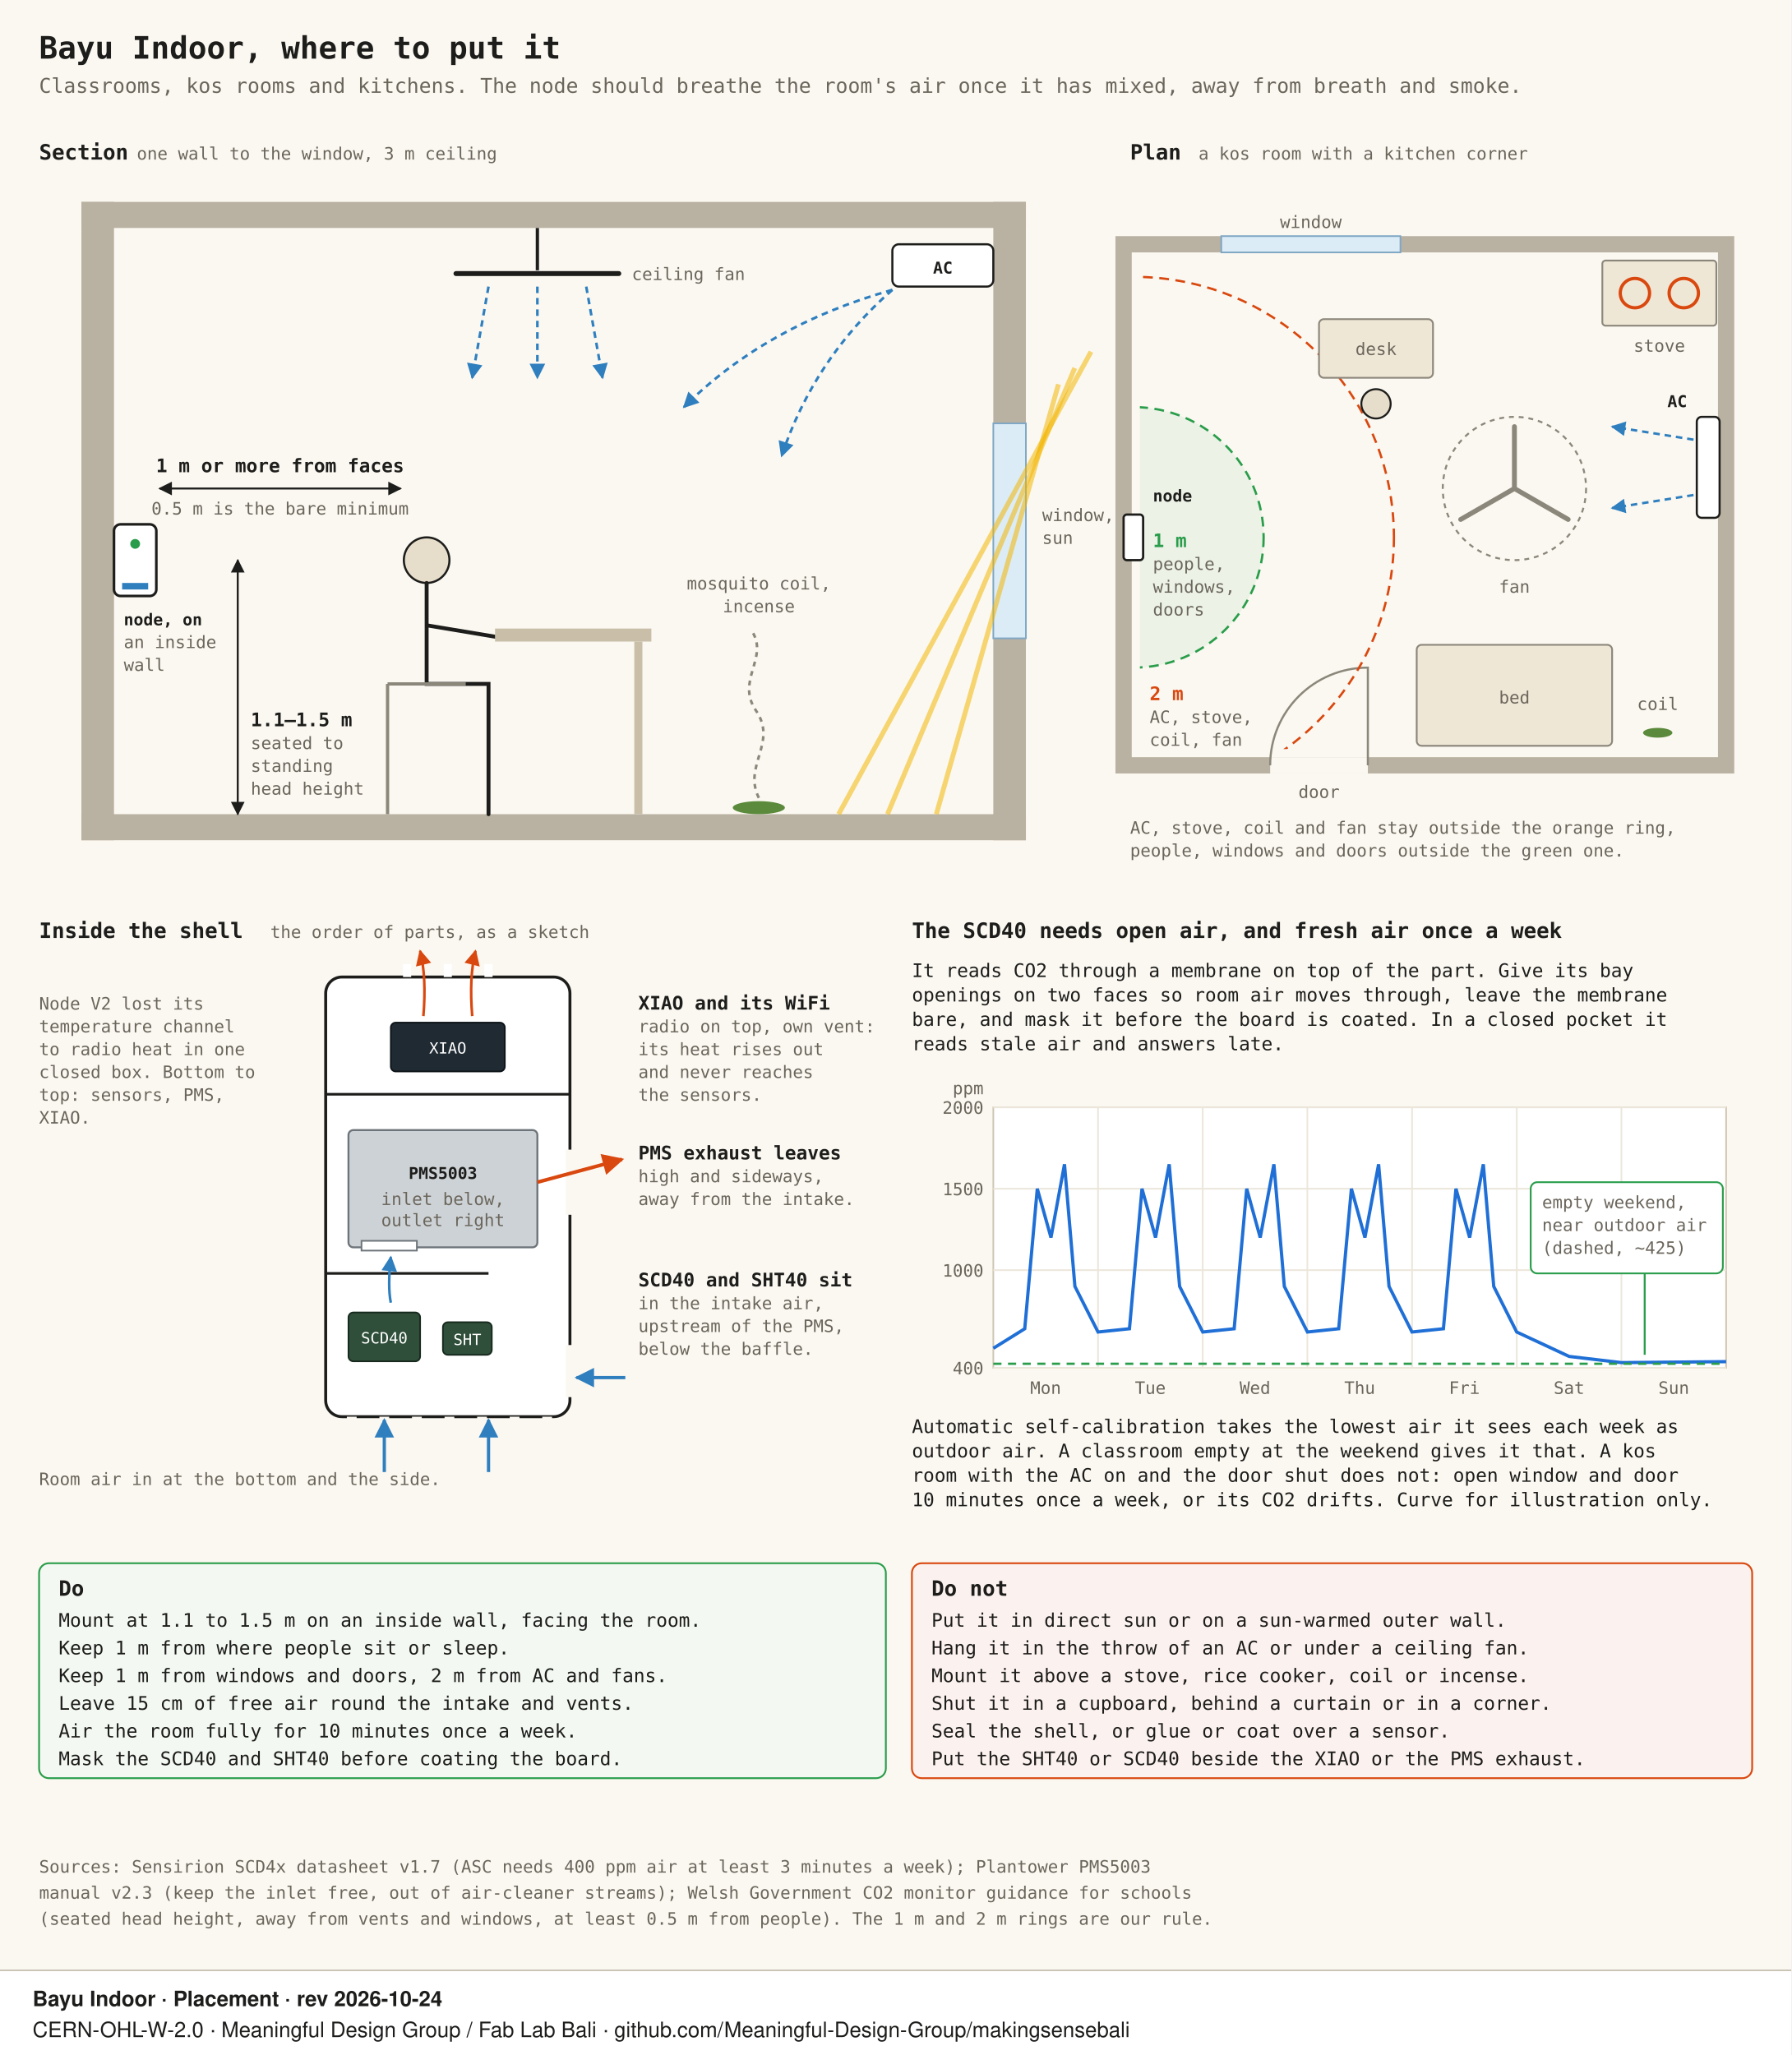
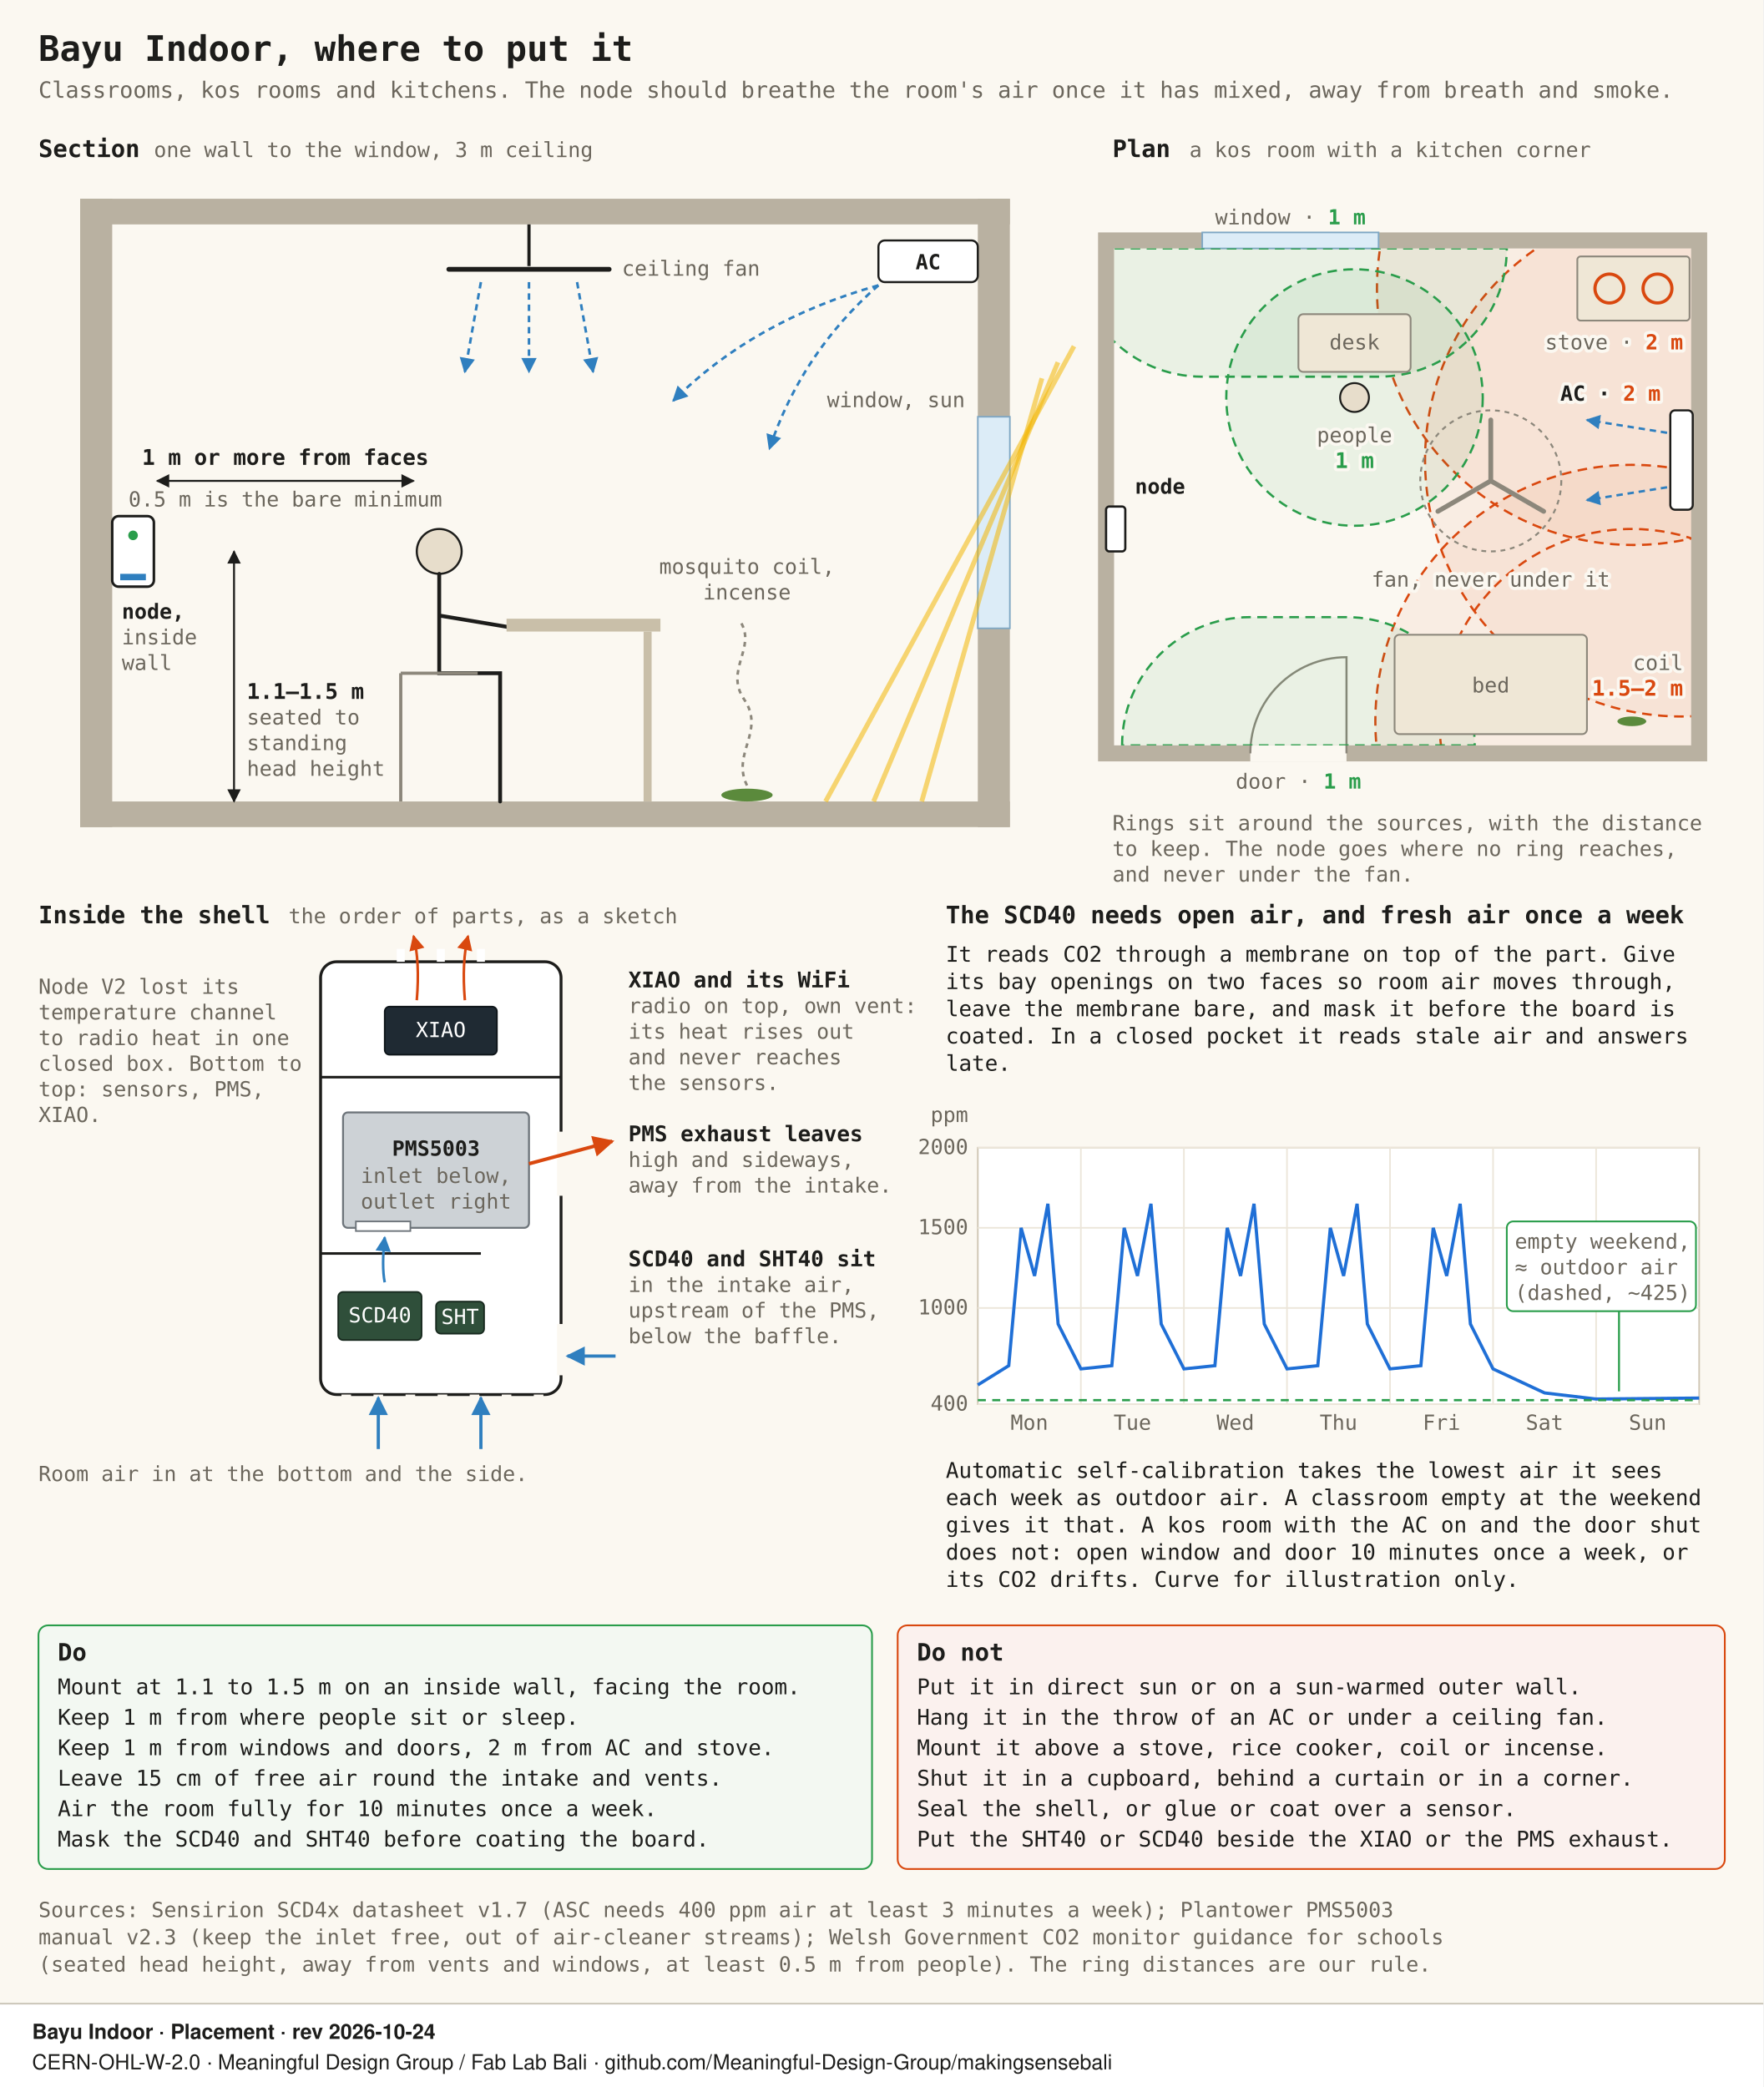
- <svg xmlns="http://www.w3.org/2000/svg" viewBox="0 0 1100 1262" role="img" font-family="ui-monospace, Menlo, Consolas, 'DejaVu Sans Mono', monospace" width="1100" height="1262">
+ <svg xmlns="http://www.w3.org/2000/svg" viewBox="0 0 1100 1302" role="img" font-family="ui-monospace, Menlo, Consolas, 'DejaVu Sans Mono', monospace" width="1100" height="1302">
  <style>
    text { fill: #1d1d1b; }
-     .t  { font-size: 19px; font-weight: 700; }
-     .st { font-size: 12.5px; fill: #6b665c; }
-     .h  { font-size: 13px; font-weight: 700; }
-     .l  { font-size: 11.5px; }
-     .s  { font-size: 10.5px; fill: #6b665c; }
-     .p  { font-size: 10px; }
-     .pw { font-size: 9.5px; fill: #ffffff; }
+     .t  { font-size: 22px; font-weight: 700; }
+     .st { font-size: 14px; fill: #6b665c; }
+     .h  { font-size: 15px; font-weight: 700; }
+     .l  { font-size: 13.5px; }
+     .s  { font-size: 13px; fill: #6b665c; }
+     .p  { font-size: 13px; }
+     .pw { font-size: 13px; fill: #ffffff; }
    .b  { font-weight: 700; }
+     .halo { paint-order: stroke; stroke: #fbf8f1; stroke-width: 4px; stroke-linejoin: round; }
  </style>
  <defs>
    <marker id="ar" viewBox="0 0 10 10" refX="9" refY="5" markerWidth="7" markerHeight="7" orient="auto-start-reverse">
      <path d="M0,0 L10,5 L0,10 z" fill="#1d1d1b" />
    </marker>
    <marker id="aa" viewBox="0 0 10 10" refX="9" refY="5" markerWidth="6" markerHeight="6" orient="auto">
      <path d="M0,0 L10,5 L0,10 z" fill="#2f7fbf" />
    </marker>
    <marker id="ah" viewBox="0 0 10 10" refX="9" refY="5" markerWidth="6" markerHeight="6" orient="auto">
      <path d="M0,0 L10,5 L0,10 z" fill="#d9480f" />
    </marker>
    <clipPath id="room">
-       <rect x="700" y="160" width="350" height="300" />
+       <rect x="695" y="155" width="360" height="310" />
    </clipPath>
  </defs>
-   <rect width="1100" height="1210" fill="#fbf8f1" />
-   <text x="24" y="36" class="t">Bayu Indoor, where to put it</text>
-   <text x="24" y="57" class="st">Classrooms, kos rooms and kitchens. The node should breathe the room's air once it has mixed, away from breath and smoke.</text>
+   <rect width="1100" height="1250" fill="#fbf8f1" />
+   <text x="24" y="38" class="t">Bayu Indoor, where to put it</text>
+   <text x="24" y="61" class="st">Classrooms, kos rooms and kitchens. The node should breathe the room's air once it has mixed, away from breath and smoke.</text>
  <text x="24" y="98" class="h">Section</text>
-   <text x="84" y="98" class="s">one wall to the window, 3 m ceiling</text>
+   <text x="96" y="98" class="s">one wall to the window, 3 m ceiling</text>
  <rect x="50" y="124" width="20" height="392" fill="#b9b1a1" />
  <rect x="610" y="124" width="20" height="392" fill="#b9b1a1" />
  <rect x="50" y="500" width="580" height="16" fill="#b9b1a1" />
  <rect x="50" y="124" width="580" height="16" fill="#b9b1a1" />
  <rect x="610" y="260" width="20" height="132" fill="#dcecf7" stroke="#7fa7c4" />
-   <text x="640" y="320" class="s">window,</text>
-   <text x="640" y="334" class="s">sun</text>
+   <text x="602" y="254" class="s" text-anchor="end">window, sun</text>
  <line x1="650" y1="236" x2="575" y2="500" stroke="#f2b705" stroke-width="3" opacity="0.55" />
  <line x1="660" y1="226" x2="545" y2="500" stroke="#f2b705" stroke-width="3" opacity="0.55" />
  <line x1="670" y1="216" x2="515" y2="500" stroke="#f2b705" stroke-width="3" opacity="0.55" />
  <rect x="548" y="150" width="62" height="26" rx="4" fill="#ffffff" stroke="#1d1d1b" stroke-width="1.3" />
  <text x="579" y="168" class="p b" text-anchor="middle">AC</text>
  <path d="M548,178 Q470,200 420,250" fill="none" stroke="#2f7fbf" stroke-width="1.6" marker-end="url(#aa)" stroke-dasharray="4 3" />
  <path d="M548,178 Q500,220 480,280" fill="none" stroke="#2f7fbf" stroke-width="1.6" marker-end="url(#aa)" stroke-dasharray="4 3" />
  <line x1="330" y1="140" x2="330" y2="166" stroke="#1d1d1b" stroke-width="2" />
  <line x1="280" y1="168" x2="380" y2="168" stroke="#1d1d1b" stroke-width="3" stroke-linecap="round" />
  <text x="388" y="172" class="s">ceiling fan</text>
  <path d="M300,176 L290,232" fill="none" stroke="#2f7fbf" stroke-width="1.6" marker-end="url(#aa)" stroke-dasharray="4 3" />
  <path d="M330,176 L330,232" fill="none" stroke="#2f7fbf" stroke-width="1.6" marker-end="url(#aa)" stroke-dasharray="4 3" />
  <path d="M360,176 L370,232" fill="none" stroke="#2f7fbf" stroke-width="1.6" marker-end="url(#aa)" stroke-dasharray="4 3" />
-   <circle cx="262" cy="344" r="14" fill="#e7ddcb" stroke="#1d1d1b" stroke-width="1.3" />
-   <path d="M262,358 L262,420 L300,420 L300,500 M262,384 L310,392" fill="none" stroke="#1d1d1b" stroke-width="2.4" stroke-linecap="round" />
-   <path d="M238,420 L238,500 M238,420 L286,420" fill="none" stroke="#8c877b" stroke-width="2" />
-   <rect x="304" y="386" width="96" height="8" fill="#c9bfa9" />
-   <line x1="392" y1="394" x2="392" y2="500" stroke="#c9bfa9" stroke-width="5" />
+   <circle cx="274" cy="344" r="14" fill="#e7ddcb" stroke="#1d1d1b" stroke-width="1.3" />
+   <path d="M274,358 L274,420 L312,420 L312,500 M274,384 L322,392" fill="none" stroke="#1d1d1b" stroke-width="2.4" stroke-linecap="round" />
+   <path d="M250,420 L250,500 M250,420 L298,420" fill="none" stroke="#8c877b" stroke-width="2" />
+   <rect x="316" y="386" width="96" height="8" fill="#c9bfa9" />
+   <line x1="404" y1="394" x2="404" y2="500" stroke="#c9bfa9" stroke-width="5" />
  <ellipse cx="466" cy="496" rx="16" ry="4" fill="#5b8a3c" />
  <path d="M466,490 C456,470 478,456 464,436 C452,418 472,404 462,388" fill="none" stroke="#8c877b" stroke-width="1.6" stroke-dasharray="3 3" />
-   <text x="466" y="362" class="s" text-anchor="middle">mosquito coil,</text>
-   <text x="466" y="376" class="s" text-anchor="middle">incense</text>
+   <text x="466" y="358" class="s" text-anchor="middle">mosquito coil,</text>
+   <text x="466" y="374" class="s" text-anchor="middle">incense</text>
  <rect x="70" y="322" width="26" height="44" rx="4" fill="#ffffff" stroke="#1d1d1b" stroke-width="1.6" />
  <rect x="75" y="358" width="16" height="4" fill="#2f7fbf" />
  <circle cx="83.0" cy="334" r="3" fill="#2a9d4b" />
  <line x1="146" y1="500" x2="146" y2="344" stroke="#1d1d1b" stroke-width="1.2" marker-start="url(#ar)" marker-end="url(#ar)" />
-   <text x="0" y="0" class="l b" text-anchor="middle" />
-   <text x="154" y="446" class="l b">1.1–1.5 m</text>
-   <text x="154" y="460" class="s">seated to</text>
-   <text x="154" y="474" class="s">standing</text>
-   <text x="154" y="488" class="s">head height</text>
-   <line x1="98" y1="300" x2="246" y2="300" stroke="#1d1d1b" stroke-width="1.2" marker-start="url(#ar)" marker-end="url(#ar)" />
-   <text x="172" y="290" class="l b" text-anchor="middle">1 m or more from faces</text>
-   <text x="172" y="316" class="s" text-anchor="middle">0.5 m is the bare minimum</text>
-   <text x="76" y="384" class="p b">node, on</text>
-   <text x="76" y="398" class="s">an inside</text>
-   <text x="76" y="412" class="s">wall</text>
+   <text x="154" y="436" class="l b">1.1–1.5 m</text>
+   <text x="154" y="452" class="s">seated to</text>
+   <text x="154" y="468" class="s">standing</text>
+   <text x="154" y="484" class="s">head height</text>
+   <line x1="98" y1="300" x2="258" y2="300" stroke="#1d1d1b" stroke-width="1.2" marker-start="url(#ar)" marker-end="url(#ar)" />
+   <text x="178" y="290" class="l b" text-anchor="middle">1 m or more from faces</text>
+   <text x="178" y="316" class="s" text-anchor="middle">0.5 m is the bare minimum</text>
+   <text x="76" y="386" class="p b">node,</text>
+   <text x="76" y="402" class="s">inside</text>
+   <text x="76" y="418" class="s">wall</text>
  <text x="694" y="98" class="h">Plan</text>
-   <text x="736" y="98" class="s">a kos room with a kitchen corner</text>
+   <text x="742" y="98" class="s">a kos room with a kitchen corner</text>
  <rect x="690" y="150" width="370" height="320" fill="none" stroke="#b9b1a1" stroke-width="10" />
  <rect x="750" y="145" width="110" height="10" fill="#dcecf7" stroke="#7fa7c4" />
-   <text x="805" y="140" class="s" text-anchor="middle">window</text>
+   <text x="805" y="140" class="s" text-anchor="middle">window · <tspan class="b" style="fill:#2a9d4b">1 m</tspan>
+   </text>
  <rect x="780" y="465" width="60" height="10" fill="#fbf8f1" />
  <path d="M840,470 L840,410 A60,60 0 0 0 780,470" fill="none" stroke="#8c877b" stroke-width="1.3" />
-   <text x="810" y="490" class="s" text-anchor="middle">door</text>
-   <g clip-path="url(#room)">
-     <circle cx="696" cy="330" r="80" fill="#2a9d4b" fill-opacity="0.07" stroke="#2a9d4b" stroke-width="1.4" stroke-dasharray="6 4" />
-     <circle cx="696" cy="330" r="160" fill="none" stroke="#d9480f" stroke-width="1.4" stroke-dasharray="6 4" />
+   <text x="810" y="492" class="s" text-anchor="middle">door · <tspan class="b" style="fill:#2a9d4b">1 m</tspan>
+   </text>
+   <g clip-path="url(#room)" stroke-width="1.4" stroke-dasharray="6 4">
+     <g fill="#d9480f" fill-opacity="0.06" stroke="#d9480f">
+       <circle cx="1049" cy="287" r="160" />
+       <circle cx="1019" cy="180" r="160" />
+       <circle cx="1018" cy="450" r="160" />
+       <circle cx="1018" cy="450" r="120" fill="none" />
+     </g>
+     <g fill="#2a9d4b" fill-opacity="0.08" stroke="#2a9d4b">
+       <path d="M670,155 A80,80 0 0 0 750,235 H860 A80,80 0 0 0 940,155 Z" />
+       <path d="M700,465 A80,80 0 0 1 780,385 H840 A80,80 0 0 1 920,465 Z" />
+       <circle cx="845" cy="248" r="80" />
+     </g>
  </g>
-   <text x="708" y="336" class="l b" style="fill:#2a9d4b">1 m</text>
-   <text x="708" y="350" class="s">people,</text>
-   <text x="708" y="364" class="s">windows,</text>
-   <text x="708" y="378" class="s">doors</text>
-   <text x="706" y="430" class="l b" style="fill:#d9480f">2 m</text>
-   <text x="706" y="444" class="s">AC, stove,</text>
-   <text x="706" y="458" class="s">coil, fan</text>
  <rect x="1042" y="256" width="14" height="62" rx="3" fill="#ffffff" stroke="#1d1d1b" stroke-width="1.3" />
-   <text x="1036" y="250" class="p b" text-anchor="end">AC</text>
+   <text x="1036" y="250" class="p b halo" text-anchor="end">AC · <tspan style="fill:#d9480f">2 m</tspan>
+   </text>
  <path d="M1040,270 L990,262" fill="none" stroke="#2f7fbf" stroke-width="1.5" marker-end="url(#aa)" stroke-dasharray="4 3" />
  <path d="M1040,304 L990,312" fill="none" stroke="#2f7fbf" stroke-width="1.5" marker-end="url(#aa)" stroke-dasharray="4 3" />
  <circle cx="930" cy="300" r="44" fill="none" stroke="#8c877b" stroke-width="1.2" stroke-dasharray="3 3" />
  <path d="M930,300 L930,262 M930,300 L963,319 M930,300 L897,319" stroke="#8c877b" stroke-width="3" stroke-linecap="round" />
-   <text x="930" y="364" class="s" text-anchor="middle">fan</text>
+   <text x="930" y="366" class="s halo" text-anchor="middle">fan, never under it</text>
  <rect x="984" y="160" width="70" height="40" rx="2" fill="#efe7d6" stroke="#8c877b" stroke-width="1.1" />
  <circle cx="1004" cy="180" r="9" fill="none" stroke="#d9480f" stroke-width="2" />
  <circle cx="1034" cy="180" r="9" fill="none" stroke="#d9480f" stroke-width="2" />
-   <text x="1019" y="216" class="s" text-anchor="middle">stove</text>
+   <text x="1050" y="218" class="s halo" text-anchor="end">stove · <tspan class="b" style="fill:#d9480f">2 m</tspan>
+   </text>
  <rect x="870" y="396" width="120" height="62" rx="3" fill="#efe7d6" stroke="#8c877b" stroke-width="1.1" />
  <text x="930" y="432" class="s" text-anchor="middle">bed</text>
  <rect x="810" y="196" width="70" height="36" rx="3" fill="#efe7d6" stroke="#8c877b" stroke-width="1.1" />
  <text x="845" y="218" class="s" text-anchor="middle">desk</text>
  <circle cx="845" cy="248" r="9" fill="#e7ddcb" stroke="#1d1d1b" stroke-width="1.2" />
+   <text x="845" y="276" class="s halo" text-anchor="middle">people</text>
+   <text x="845" y="292" class="l b halo" text-anchor="middle" style="fill:#2a9d4b">1 m</text>
  <ellipse cx="1018" cy="450" rx="9" ry="3" fill="#5b8a3c" />
-   <text x="1018" y="436" class="s" text-anchor="middle">coil</text>
+   <text x="1050" y="418" class="s halo" text-anchor="end">coil</text>
+   <text x="1050" y="434" class="l b halo" text-anchor="end" style="fill:#d9480f">1.5–2 m</text>
  <rect x="690" y="316" width="12" height="28" rx="2" fill="#ffffff" stroke="#1d1d1b" stroke-width="1.4" />
-   <text x="708" y="308" class="p b">node</text>
-   <text x="694" y="512" class="s">AC, stove, coil and fan stay outside the orange ring,</text>
-   <text x="694" y="526" class="s">people, windows and doors outside the green one.</text>
+   <text x="708" y="308" class="p b halo">node</text>
+   <text x="694" y="518" class="s">Rings sit around the sources, with the distance</text>
+   <text x="694" y="534" class="s">to keep. The node goes where no ring reaches,</text>
+   <text x="694" y="550" class="s">and never under the fan.</text>
  <text x="24" y="576" class="h">Inside the shell</text>
-   <text x="166" y="576" class="s">the order of parts, as a sketch</text>
+   <text x="180" y="576" class="s">the order of parts, as a sketch</text>
  <rect x="200" y="600" width="150" height="270" rx="10" fill="#ffffff" stroke="#1d1d1b" stroke-width="1.8" />
  <line x1="200" y1="672" x2="350" y2="672" stroke="#1d1d1b" stroke-width="1.6" />
  <line x1="200" y1="782" x2="300" y2="782" stroke="#1d1d1b" stroke-width="1.6" />
  <rect x="240" y="628" width="70" height="30" rx="3" fill="#1f2a33" stroke="#0d1418" stroke-width="1" />
  <text x="275" y="647" class="pw" text-anchor="middle">XIAO</text>
  <path d="M250,600 L250,592 M275,600 L275,592 M300,600 L300,592" stroke="#ffffff" stroke-width="5" />
  <path d="M260,624 Q262,600 258,584" fill="none" stroke="#d9480f" stroke-width="1.6" marker-end="url(#ah)" />
  <path d="M290,624 Q288,600 292,584" fill="none" stroke="#d9480f" stroke-width="1.6" marker-end="url(#ah)" />
  <rect x="214" y="694" width="116" height="72" rx="3" fill="#cdd2d6" stroke="#6d747a" stroke-width="1.2" />
-   <text x="272" y="724" class="p b" text-anchor="middle">PMS5003</text>
+   <text x="272" y="721" class="p b" text-anchor="middle">PMS5003</text>
  <rect x="222" y="762" width="34" height="6" fill="#ffffff" stroke="#6d747a" />
-   <text x="272" y="740" class="s" text-anchor="middle">inlet below,</text>
-   <text x="272" y="753" class="s" text-anchor="middle">outlet right</text>
+   <text x="272" y="738" class="s" text-anchor="middle">inlet below,</text>
+   <text x="272" y="754" class="s" text-anchor="middle">outlet right</text>
  <path d="M350,706 L350,746" stroke="#fbf8f1" stroke-width="5" />
  <path d="M330,726 L382,712" fill="none" stroke="#d9480f" stroke-width="2.2" marker-end="url(#ah)" />
-   <rect x="214" y="806" width="44" height="30" rx="3" fill="#2f4f3a" stroke="#17291e" stroke-width="1" />
-   <text x="236" y="825" class="pw" text-anchor="middle">SCD40</text>
+   <rect x="211" y="806" width="52" height="30" rx="3" fill="#2f4f3a" stroke="#17291e" stroke-width="1" />
+   <text x="237" y="825" class="pw" text-anchor="middle">SCD40</text>
  <rect x="272" y="812" width="30" height="20" rx="3" fill="#2f4f3a" stroke="#17291e" stroke-width="1" />
  <text x="287" y="826" class="pw" text-anchor="middle">SHT</text>
  <path d="M216,870 L216,878 M236,870 L236,878 M256,870 L256,878 M276,870 L276,878 M296,870 L296,878 M316,870 L316,878 M336,870 L336,878" stroke="#fbf8f1" stroke-width="6" />
  <path d="M350,826 L350,858" stroke="#fbf8f1" stroke-width="5" />
  <path d="M236,904 L236,872" fill="none" stroke="#2f7fbf" stroke-width="2" marker-end="url(#aa)" />
  <path d="M300,904 L300,872" fill="none" stroke="#2f7fbf" stroke-width="2" marker-end="url(#aa)" />
  <path d="M384,846 L354,846" fill="none" stroke="#2f7fbf" stroke-width="2" marker-end="url(#aa)" />
  <path d="M240,800 Q238,790 240,772" fill="none" stroke="#2f7fbf" stroke-width="1.6" marker-end="url(#aa)" />
-   <text x="392" y="620" class="l b">XIAO and its WiFi</text>
-   <text x="392" y="634" class="s">radio on top, own vent:</text>
+   <text x="392" y="616" class="l b">XIAO and its WiFi</text>
+   <text x="392" y="632" class="s">radio on top, own vent:</text>
  <text x="392" y="648" class="s">its heat rises out</text>
-   <text x="392" y="662" class="s">and never reaches</text>
-   <text x="392" y="676" class="s">the sensors.</text>
+   <text x="392" y="664" class="s">and never reaches</text>
+   <text x="392" y="680" class="s">the sensors.</text>
  <text x="392" y="712" class="l b">PMS exhaust leaves</text>
-   <text x="392" y="726" class="s">high and sideways,</text>
-   <text x="392" y="740" class="s">away from the intake.</text>
+   <text x="392" y="728" class="s">high and sideways,</text>
+   <text x="392" y="744" class="s">away from the intake.</text>
  <text x="392" y="790" class="l b">SCD40 and SHT40 sit</text>
-   <text x="392" y="804" class="s">in the intake air,</text>
-   <text x="392" y="818" class="s">upstream of the PMS,</text>
-   <text x="392" y="832" class="s">below the baffle.</text>
+   <text x="392" y="806" class="s">in the intake air,</text>
+   <text x="392" y="822" class="s">upstream of the PMS,</text>
+   <text x="392" y="838" class="s">below the baffle.</text>
  <text x="24" y="620" class="s">Node V2 lost its</text>
-   <text x="24" y="634" class="s">temperature channel</text>
-   <text x="24" y="648" class="s">to radio heat in one</text>
-   <text x="24" y="662" class="s">closed box. Bottom to</text>
-   <text x="24" y="676" class="s">top: sensors, PMS,</text>
-   <text x="24" y="690" class="s">XIAO.</text>
-   <text x="24" y="912" class="s">Room air in at the bottom and the side.</text>
-   <text x="560" y="576" class="h">The SCD40 needs open air, and fresh air once a week</text>
-   <text x="560" y="600" class="l">It reads CO2 through a membrane on top of the part. Give its bay</text>
-   <text x="560" y="615" class="l">openings on two faces so room air moves through, leave the membrane</text>
-   <text x="560" y="630" class="l">bare, and mask it before the board is coated. In a closed pocket it</text>
-   <text x="560" y="645" class="l">reads stale air and answers late.</text>
-   <rect x="610" y="680" width="450" height="160" fill="#ffffff" stroke="#cfc6b4" />
-   <line x1="610" y1="840" x2="1060" y2="840" stroke="#ece6da" />
-   <text x="604" y="844" class="s" text-anchor="end">400</text>
-   <line x1="610" y1="780" x2="1060" y2="780" stroke="#ece6da" />
-   <text x="604" y="784" class="s" text-anchor="end">1000</text>
-   <line x1="610" y1="730" x2="1060" y2="730" stroke="#ece6da" />
-   <text x="604" y="734" class="s" text-anchor="end">1500</text>
-   <line x1="610" y1="680" x2="1060" y2="680" stroke="#ece6da" />
-   <text x="604" y="684" class="s" text-anchor="end">2000</text>
-   <text x="604" y="672" class="s" text-anchor="end">ppm</text>
-   <text x="642.143" y="856" class="s" text-anchor="middle">Mon</text>
-   <text x="706.429" y="856" class="s" text-anchor="middle">Tue</text>
-   <line x1="674.286" y1="680" x2="674.286" y2="840" stroke="#ece6da" />
-   <text x="770.714" y="856" class="s" text-anchor="middle">Wed</text>
-   <line x1="738.571" y1="680" x2="738.571" y2="840" stroke="#ece6da" />
-   <text x="835" y="856" class="s" text-anchor="middle">Thu</text>
-   <line x1="802.857" y1="680" x2="802.857" y2="840" stroke="#ece6da" />
-   <text x="899.286" y="856" class="s" text-anchor="middle">Fri</text>
-   <line x1="867.143" y1="680" x2="867.143" y2="840" stroke="#ece6da" />
-   <text x="963.571" y="856" class="s" text-anchor="middle">Sat</text>
-   <line x1="931.429" y1="680" x2="931.429" y2="840" stroke="#ece6da" />
-   <text x="1027.86" y="856" class="s" text-anchor="middle">Sun</text>
-   <line x1="995.714" y1="680" x2="995.714" y2="840" stroke="#ece6da" />
-   <polyline points="610.0,828.0 629.3,816.0 637.0,730.0 645.4,760.0 653.7,715.0 660.1,790.0 674.3,818.0 674.3,818.0 693.6,816.0 701.3,730.0 709.6,760.0 718.0,715.0 724.4,790.0 738.6,818.0 738.6,818.0 757.9,816.0 765.6,730.0 773.9,760.0 782.3,715.0 788.7,790.0 802.9,818.0 802.9,818.0 822.1,816.0 829.9,730.0 838.2,760.0 846.6,715.0 853.0,790.0 867.1,818.0 867.1,818.0 886.4,816.0 894.1,730.0 902.5,760.0 910.9,715.0 917.3,790.0 931.4,818.0 963.6,833.0 995.7,836.8 1060.0,836.2" fill="none" stroke="#1f6fd6" stroke-width="2" />
-   <line x1="610" y1="837.5" x2="1060" y2="837.5" stroke="#2a9d4b" stroke-width="1.4" stroke-dasharray="5 4" />
-   <rect x="940" y="726" width="118" height="56" rx="4" fill="#ffffff" stroke="#2a9d4b" stroke-width="1.1" />
-   <text x="947" y="742" class="s">empty weekend,</text>
-   <text x="947" y="756" class="s">near outdoor air</text>
-   <text x="947" y="770" class="s">(dashed, ~425)</text>
-   <line x1="1010" y1="782" x2="1010" y2="832" stroke="#2a9d4b" stroke-width="1.2" />
-   <text x="560" y="880" class="l">Automatic self-calibration takes the lowest air it sees each week as</text>
-   <text x="560" y="895" class="l">outdoor air. A classroom empty at the weekend gives it that. A kos</text>
-   <text x="560" y="910" class="l">room with the AC on and the door shut does not: open window and door</text>
-   <text x="560" y="925" class="l">10 minutes once a week, or its CO2 drifts. Curve for illustration only.</text>
-   <rect x="24" y="960" width="520" height="132" rx="6" fill="#f3f8f2" stroke="#2a9d4b" stroke-width="1.1" />
-   <text x="36" y="980" class="h">Do</text>
-   <text x="36" y="999" class="l">Mount at 1.1 to 1.5 m on an inside wall, facing the room.</text>
-   <text x="36" y="1016" class="l">Keep 1 m from where people sit or sleep.</text>
-   <text x="36" y="1033" class="l">Keep 1 m from windows and doors, 2 m from AC and fans.</text>
-   <text x="36" y="1050" class="l">Leave 15 cm of free air round the intake and vents.</text>
-   <text x="36" y="1067" class="l">Air the room fully for 10 minutes once a week.</text>
-   <text x="36" y="1084" class="l">Mask the SCD40 and SHT40 before coating the board.</text>
-   <rect x="560" y="960" width="516" height="132" rx="6" fill="#fbf1ee" stroke="#d9480f" stroke-width="1.1" />
-   <text x="572" y="980" class="h">Do not</text>
-   <text x="572" y="999" class="l">Put it in direct sun or on a sun-warmed outer wall.</text>
-   <text x="572" y="1016" class="l">Hang it in the throw of an AC or under a ceiling fan.</text>
-   <text x="572" y="1033" class="l">Mount it above a stove, rice cooker, coil or incense.</text>
-   <text x="572" y="1050" class="l">Shut it in a cupboard, behind a curtain or in a corner.</text>
-   <text x="572" y="1067" class="l">Seal the shell, or glue or coat over a sensor.</text>
-   <text x="572" y="1084" class="l">Put the SHT40 or SCD40 beside the XIAO or the PMS exhaust.</text>
-   <text x="24" y="1150" class="s">Sources: Sensirion SCD4x datasheet v1.7 (ASC needs 400 ppm air at least 3 minutes a week); Plantower PMS5003</text>
-   <text x="24" y="1166" class="s">manual v2.3 (keep the inlet free, out of air-cleaner streams); Welsh Government CO2 monitor guidance for schools</text>
-   <text x="24" y="1182" class="s">(seated head height, away from vents and windows, at least 0.5 m from people). The 1 m and 2 m rings are our rule.</text>
+   <text x="24" y="636" class="s">temperature channel</text>
+   <text x="24" y="652" class="s">to radio heat in one</text>
+   <text x="24" y="668" class="s">closed box. Bottom to</text>
+   <text x="24" y="684" class="s">top: sensors, PMS,</text>
+   <text x="24" y="700" class="s">XIAO.</text>
+   <text x="24" y="924" class="s">Room air in at the bottom and the side.</text>
+   <text x="590" y="576" class="h">The SCD40 needs open air, and fresh air once a week</text>
+   <text x="590" y="600" class="l">It reads CO2 through a membrane on top of the part. Give</text>
+   <text x="590" y="617" class="l">its bay openings on two faces so room air moves through,</text>
+   <text x="590" y="634" class="l">leave the membrane bare, and mask it before the board is</text>
+   <text x="590" y="651" class="l">coated. In a closed pocket it reads stale air and answers</text>
+   <text x="590" y="668" class="l">late.</text>
+   <g transform="translate(0 36)">
+     <rect x="610" y="680" width="450" height="160" fill="#ffffff" stroke="#cfc6b4" />
+     <line x1="610" y1="840" x2="1060" y2="840" stroke="#ece6da" />
+     <text x="604" y="844" class="s" text-anchor="end">400</text>
+     <line x1="610" y1="780" x2="1060" y2="780" stroke="#ece6da" />
+     <text x="604" y="784" class="s" text-anchor="end">1000</text>
+     <line x1="610" y1="730" x2="1060" y2="730" stroke="#ece6da" />
+     <text x="604" y="734" class="s" text-anchor="end">1500</text>
+     <line x1="610" y1="680" x2="1060" y2="680" stroke="#ece6da" />
+     <text x="604" y="684" class="s" text-anchor="end">2000</text>
+     <text x="604" y="664" class="s" text-anchor="end">ppm</text>
+     <text x="642.143" y="856" class="s" text-anchor="middle">Mon</text>
+     <text x="706.429" y="856" class="s" text-anchor="middle">Tue</text>
+     <line x1="674.286" y1="680" x2="674.286" y2="840" stroke="#ece6da" />
+     <text x="770.714" y="856" class="s" text-anchor="middle">Wed</text>
+     <line x1="738.571" y1="680" x2="738.571" y2="840" stroke="#ece6da" />
+     <text x="835" y="856" class="s" text-anchor="middle">Thu</text>
+     <line x1="802.857" y1="680" x2="802.857" y2="840" stroke="#ece6da" />
+     <text x="899.286" y="856" class="s" text-anchor="middle">Fri</text>
+     <line x1="867.143" y1="680" x2="867.143" y2="840" stroke="#ece6da" />
+     <text x="963.571" y="856" class="s" text-anchor="middle">Sat</text>
+     <line x1="931.429" y1="680" x2="931.429" y2="840" stroke="#ece6da" />
+     <text x="1027.86" y="856" class="s" text-anchor="middle">Sun</text>
+     <line x1="995.714" y1="680" x2="995.714" y2="840" stroke="#ece6da" />
+     <polyline points="610.0,828.0 629.3,816.0 637.0,730.0 645.4,760.0 653.7,715.0 660.1,790.0 674.3,818.0 674.3,818.0 693.6,816.0 701.3,730.0 709.6,760.0 718.0,715.0 724.4,790.0 738.6,818.0 738.6,818.0 757.9,816.0 765.6,730.0 773.9,760.0 782.3,715.0 788.7,790.0 802.9,818.0 802.9,818.0 822.1,816.0 829.9,730.0 838.2,760.0 846.6,715.0 853.0,790.0 867.1,818.0 867.1,818.0 886.4,816.0 894.1,730.0 902.5,760.0 910.9,715.0 917.3,790.0 931.4,818.0 963.6,833.0 995.7,836.8 1060.0,836.2" fill="none" stroke="#1f6fd6" stroke-width="2" />
+     <line x1="610" y1="837.5" x2="1060" y2="837.5" stroke="#2a9d4b" stroke-width="1.4" stroke-dasharray="5 4" />
+     <rect x="940" y="726" width="118" height="56" rx="4" fill="#ffffff" stroke="#2a9d4b" stroke-width="1.1" />
+     <text x="945" y="743" class="s">empty weekend,</text>
+     <text x="945" y="759" class="s">≈ outdoor air</text>
+     <text x="945" y="775" class="s">(dashed, ~425)</text>
+     <line x1="1010" y1="782" x2="1010" y2="832" stroke="#2a9d4b" stroke-width="1.2" />
+   </g>
+   <text x="590" y="922" class="l">Automatic self-calibration takes the lowest air it sees</text>
+   <text x="590" y="939" class="l">each week as outdoor air. A classroom empty at the weekend</text>
+   <text x="590" y="956" class="l">gives it that. A kos room with the AC on and the door shut</text>
+   <text x="590" y="973" class="l">does not: open window and door 10 minutes once a week, or</text>
+   <text x="590" y="990" class="l">its CO2 drifts. Curve for illustration only.</text>
+   <rect x="24" y="1014" width="520" height="152" rx="6" fill="#f3f8f2" stroke="#2a9d4b" stroke-width="1.1" />
+   <text x="36" y="1036" class="h">Do</text>
+   <text x="36" y="1057" class="l">Mount at 1.1 to 1.5 m on an inside wall, facing the room.</text>
+   <text x="36" y="1076" class="l">Keep 1 m from where people sit or sleep.</text>
+   <text x="36" y="1095" class="l">Keep 1 m from windows and doors, 2 m from AC and stove.</text>
+   <text x="36" y="1114" class="l">Leave 15 cm of free air round the intake and vents.</text>
+   <text x="36" y="1133" class="l">Air the room fully for 10 minutes once a week.</text>
+   <text x="36" y="1152" class="l">Mask the SCD40 and SHT40 before coating the board.</text>
+   <rect x="560" y="1014" width="516" height="152" rx="6" fill="#fbf1ee" stroke="#d9480f" stroke-width="1.1" />
+   <text x="572" y="1036" class="h">Do not</text>
+   <text x="572" y="1057" class="l">Put it in direct sun or on a sun-warmed outer wall.</text>
+   <text x="572" y="1076" class="l">Hang it in the throw of an AC or under a ceiling fan.</text>
+   <text x="572" y="1095" class="l">Mount it above a stove, rice cooker, coil or incense.</text>
+   <text x="572" y="1114" class="l">Shut it in a cupboard, behind a curtain or in a corner.</text>
+   <text x="572" y="1133" class="l">Seal the shell, or glue or coat over a sensor.</text>
+   <text x="572" y="1152" class="l">Put the SHT40 or SCD40 beside the XIAO or the PMS exhaust.</text>
+   <text x="24" y="1196" class="s">Sources: Sensirion SCD4x datasheet v1.7 (ASC needs 400 ppm air at least 3 minutes a week); Plantower PMS5003</text>
+   <text x="24" y="1213" class="s">manual v2.3 (keep the inlet free, out of air-cleaner streams); Welsh Government CO2 monitor guidance for schools</text>
+   <text x="24" y="1230" class="s">(seated head height, away from vents and windows, at least 0.5 m from people). The ring distances are our rule.</text>
  <g data-stamp="bayu" font-family="Helvetica, Arial, sans-serif" font-size="13">
-     <rect x="0" y="1210" width="1100" height="52" fill="#ffffff" />
-     <line x1="0" y1="1210" x2="1100" y2="1210" stroke="#c9c4b6" />
-     <text x="20" y="1232" fill="#1d2433" font-weight="bold">Bayu Indoor · Placement · rev 2026-10-24</text>
-     <text x="20" y="1251" fill="#5b6475">CERN-OHL-W-2.0 · Meaningful Design Group / Fab Lab Bali · github.com/Meaningful-Design-Group/makingsensebali</text>
+     <rect x="0" y="1250" width="1100" height="52" fill="#ffffff" />
+     <line x1="0" y1="1250" x2="1100" y2="1250" stroke="#c9c4b6" />
+     <text x="20" y="1272" fill="#1d2433" font-weight="bold">Bayu Indoor · Placement · rev 2026-10-24</text>
+     <text x="20" y="1291" fill="#5b6475">CERN-OHL-W-2.0 · Meaningful Design Group / Fab Lab Bali · github.com/Meaningful-Design-Group/makingsensebali</text>
  </g>
</svg>
